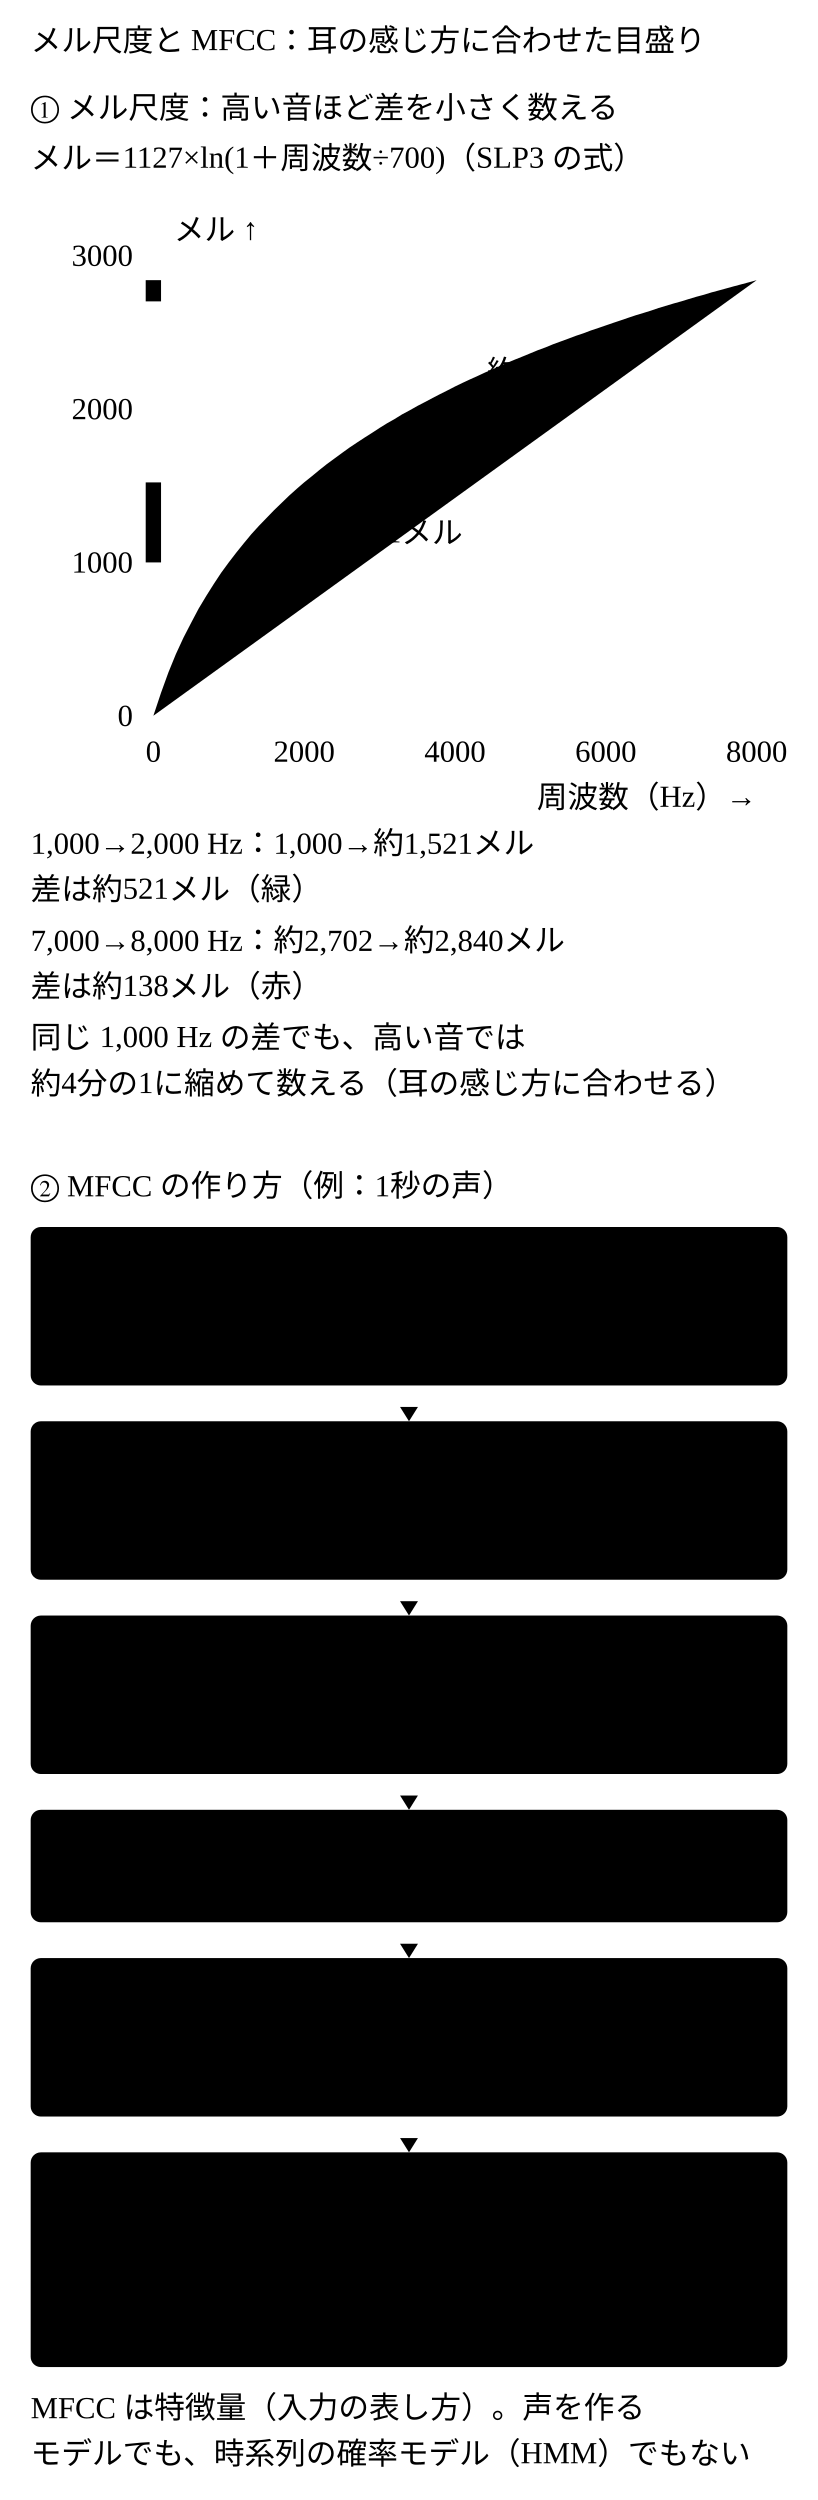
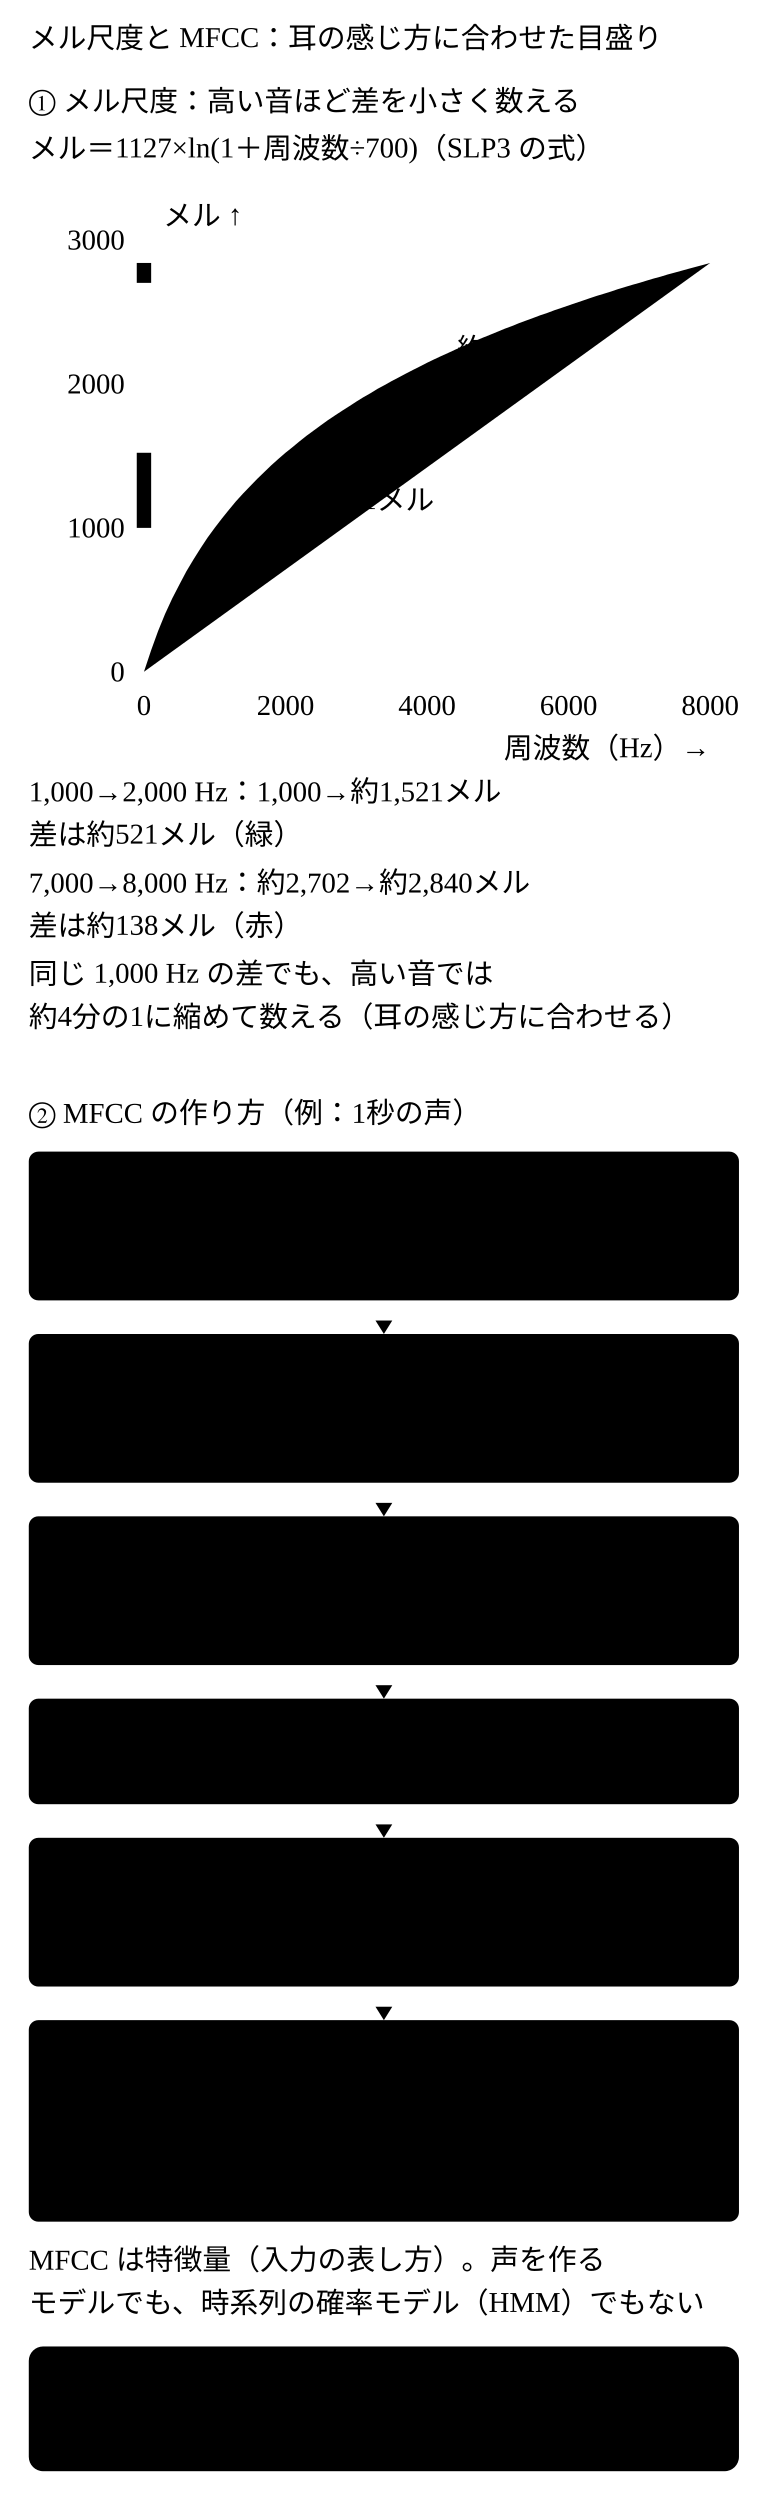
- <svg xmlns="http://www.w3.org/2000/svg" viewBox="0 0 320 978" role="img" aria-labelledby="fig-g-mel-mfcc-t fig-g-mel-mfcc-d">
+ <svg xmlns="http://www.w3.org/2000/svg" viewBox="0 0 320 1042" role="img" aria-labelledby="fig-g-mel-mfcc-t fig-g-mel-mfcc-d">
  <text x="12" y="20" class="tb">メル尺度と MFCC：耳の感じ方に合わせた目盛り</text>
  <text x="12" y="46" class="tb">① メル尺度：高い音ほど差を小さく数える</text>
  <text x="12" y="66" class="tm">メル＝1127×ln(1＋周波数÷700)（SLP3 の式）</text>
  <line x1="60" y1="280" x2="296" y2="280" class="l sm w1" />
  <line x1="60" y1="280" x2="60" y2="100" class="l sm w1" />
  <line x1="60" y1="280" x2="60" y2="284" class="l sm w1" />
  <text x="60" y="298" class="tm" text-anchor="middle">0</text>
  <line x1="119" y1="280" x2="119" y2="284" class="l sm w1" />
  <text x="119" y="298" class="tm" text-anchor="middle">2000</text>
  <line x1="178" y1="280" x2="178" y2="284" class="l sm w1" />
  <text x="178" y="298" class="tm" text-anchor="middle">4000</text>
  <line x1="237" y1="280" x2="237" y2="284" class="l sm w1" />
  <text x="237" y="298" class="tm" text-anchor="middle">6000</text>
  <line x1="296" y1="280" x2="296" y2="284" class="l sm w1" />
  <text x="296" y="298" class="tm" text-anchor="middle">8000</text>
  <line x1="56" y1="280" x2="60" y2="280" class="l sm w1" />
  <text x="52" y="284" class="tm" text-anchor="end">0</text>
  <line x1="56" y1="220" x2="60" y2="220" class="l sm w1" />
  <text x="52" y="224" class="tm" text-anchor="end">1000</text>
  <line x1="56" y1="160" x2="60" y2="160" class="l sm w1" />
  <text x="52" y="164" class="tm" text-anchor="end">2000</text>
  <line x1="56" y1="100" x2="60" y2="100" class="l sm w1" />
  <text x="52" y="104" class="tm" text-anchor="end">3000</text>
  <text x="296" y="316" class="tm" text-anchor="end">周波数（Hz）→</text>
  <text x="68" y="94" class="tm">メル ↑</text>
  <polyline points="60.0,280.0 63.0,271.0 65.9,263.0 68.8,255.9 71.8,249.4 74.8,243.6 77.7,238.1 80.7,233.1 83.6,228.5 86.5,224.1 89.5,220.0 92.5,216.1 95.4,212.5 98.3,209.0 101.3,205.7 104.3,202.6 107.2,199.6 110.2,196.7 113.1,193.9 116.0,191.3 119.0,188.7 122.0,186.3 124.9,183.9 127.8,181.6 130.8,179.4 133.8,177.2 136.7,175.1 139.7,173.1 142.6,171.2 145.6,169.3 148.5,167.4 151.4,165.6 154.4,163.9 157.3,162.1 160.3,160.5 163.3,158.8 166.2,157.3 169.2,155.7 172.1,154.2 175.1,152.7 178.0,151.2 180.9,149.8 183.9,148.4 186.8,147.1 189.8,145.7 192.8,144.4 195.7,143.1 198.7,141.8 201.6,140.6 204.6,139.4 207.5,138.2 210.4,137.0 213.4,135.9 216.3,134.7 219.3,133.6 222.3,132.5 225.2,131.4 228.2,130.4 231.1,129.3 234.1,128.3 237.0,127.3 239.9,126.3 242.9,125.3 245.8,124.3 248.8,123.3 251.8,122.4 254.7,121.5 257.6,120.5 260.6,119.6 263.6,118.7 266.5,117.9 269.4,117.0 272.4,116.1 275.4,115.3 278.3,114.4 281.3,113.6 284.2,112.8 287.1,112.0 290.1,111.2 293.1,110.4 296.0,109.6" class="l sa w2" />
  <line x1="89.5" y1="280" x2="89.5" y2="220.001" class="l sok w1 dsh" />
  <line x1="119" y1="280" x2="119" y2="188.718" class="l sok w1 dsh" />
  <line x1="60" y1="220.001" x2="89.5" y2="220.001" class="l sok w1 dot" />
  <line x1="60" y1="188.718" x2="119" y2="188.718" class="l sok w1 dot" />
  <rect x="57" y="188.718" width="6" height="31.3" class="fok sok" stroke-width="1.5" />
  <text x="127" y="212.566" class="tb tok">約521メル</text>
  <line x1="266.5" y1="280" x2="266.5" y2="117.854" class="l sng w1 dsh" />
  <line x1="296" y1="280" x2="296" y2="109.598" class="l sng w1 dsh" />
  <line x1="60" y1="117.854" x2="266.5" y2="117.854" class="l sng w1 dot" />
  <line x1="60" y1="109.598" x2="296" y2="109.598" class="l sng w1 dot" />
  <rect x="57" y="109.598" width="6" height="8.3" class="fng sng" stroke-width="1.5" />
  <text x="190.5" y="149.6" class="tb tng">約138メル</text>
  <text x="12" y="334" class="tok">1,000→2,000 Hz：1,000→約1,521メル</text>
  <text x="12" y="352" class="tb tok">　差は約521メル（緑）</text>
  <text x="12" y="372" class="tng">7,000→8,000 Hz：約2,702→約2,840メル</text>
  <text x="12" y="390" class="tb tng">　差は約138メル（赤）</text>
  <text x="12" y="410" class="tm">同じ 1,000 Hz の差でも、高い音では</text>
  <text x="12" y="428" class="tm">約4分の1に縮めて数える（耳の感じ方に合わせる）</text>
  <line x1="12" y1="444" x2="308" y2="444" class="l sb w1" />
  <text x="12" y="468" class="tb">② MFCC の作り方（例：1秒の声）</text>
  <rect x="12" y="480" width="296" height="62" class="fs sb" stroke-width="1.5" rx="4" />
  <text x="22" y="500" class="tb">1　短く切る</text>
  <text x="22" y="518" class="tm">25ミリ秒ずつ、10ミリ秒ずらして切る</text>
  <text x="22" y="536" class="tm">1秒なら約100区間（フレーム）</text>
  <line x1="160" y1="542" x2="160.0" y2="550.4" class="l sm w1" />
  <polygon points="160,556 156.5,550.4 163.5,550.4" class="fm" />
  <rect x="12" y="556" width="296" height="62" class="fs sb" stroke-width="1.5" rx="4" />
  <text x="22" y="576" class="tb">2　周波数に分ける</text>
  <text x="22" y="594" class="tm">区間ごとに DFT で、どの高さの音が</text>
  <text x="22" y="612" class="tm">どれだけ強いかを出す</text>
  <line x1="160" y1="618" x2="160.0" y2="626.4" class="l sm w1" />
  <polygon points="160,632 156.5,626.4 163.5,626.4" class="fm" />
  <rect x="12" y="632" width="296" height="62" class="fs sb" stroke-width="1.5" rx="4" />
  <text x="22" y="652" class="tb">3　メルで束ねる</text>
  <text x="22" y="670" class="tm">メル尺度で並べた三角のフィルタで束ねる</text>
  <text x="22" y="688" class="tm">低い音は細かく、高い音は大まかに</text>
  <line x1="160" y1="694" x2="160.0" y2="702.4" class="l sm w1" />
  <polygon points="160,708 156.5,702.4 163.5,702.4" class="fm" />
  <rect x="12" y="708" width="296" height="44" class="fs sb" stroke-width="1.5" rx="4" />
  <text x="22" y="728" class="tb">4　対数を取る</text>
  <text x="22" y="746" class="tm">強さの対数（耳は強さも対数で感じる）</text>
  <line x1="160" y1="752" x2="160.0" y2="760.4" class="l sm w1" />
  <polygon points="160,766 156.5,760.4 163.5,760.4" class="fm" />
  <rect x="12" y="766" width="296" height="62" class="fas sa" stroke-width="1.5" rx="4" />
  <text x="22" y="786" class="tb ta">5　もう一度分解</text>
  <text x="22" y="804" class="tm">対数スペクトルをさらに分解（ケプストラム）</text>
  <text x="22" y="822" class="ta">最初の12個＝声道の形（音色）</text>
  <line x1="160" y1="828" x2="160.0" y2="836.4" class="l sm w1" />
  <polygon points="160,842 156.5,836.4 163.5,836.4" class="fm" />
  <rect x="12" y="842" width="296" height="84" class="fok sok" stroke-width="1.5" rx="4" />
  <text x="22" y="862" class="tb tok">6　39個の数に並べる（1区間ごと）</text>
  <text x="22" y="882" class="tok">12個＋音の強さ1個＝13個</text>
  <text x="22" y="900" class="tok">＋その変化 13個＋変化の変化 13個</text>
  <text x="22" y="918" class="tb tok">13×3＝39 → 1秒で約100個の39次元</text>
  <text x="12" y="946" class="tm">MFCC は特徴量（入力の表し方）。声を作る</text>
  <text x="12" y="964" class="tm">モデルでも、時系列の確率モデル（HMM）でもない</text>
+   <rect x="12" y="978" width="296" height="52" class="fs sb" stroke-width="1" rx="6" />
+   <text x="22" y="1001" class="tb">言葉：次元</text>
+   <text x="22" y="1019">次元：1区間を表す数の個数（ここでは 39）</text>
</svg>
